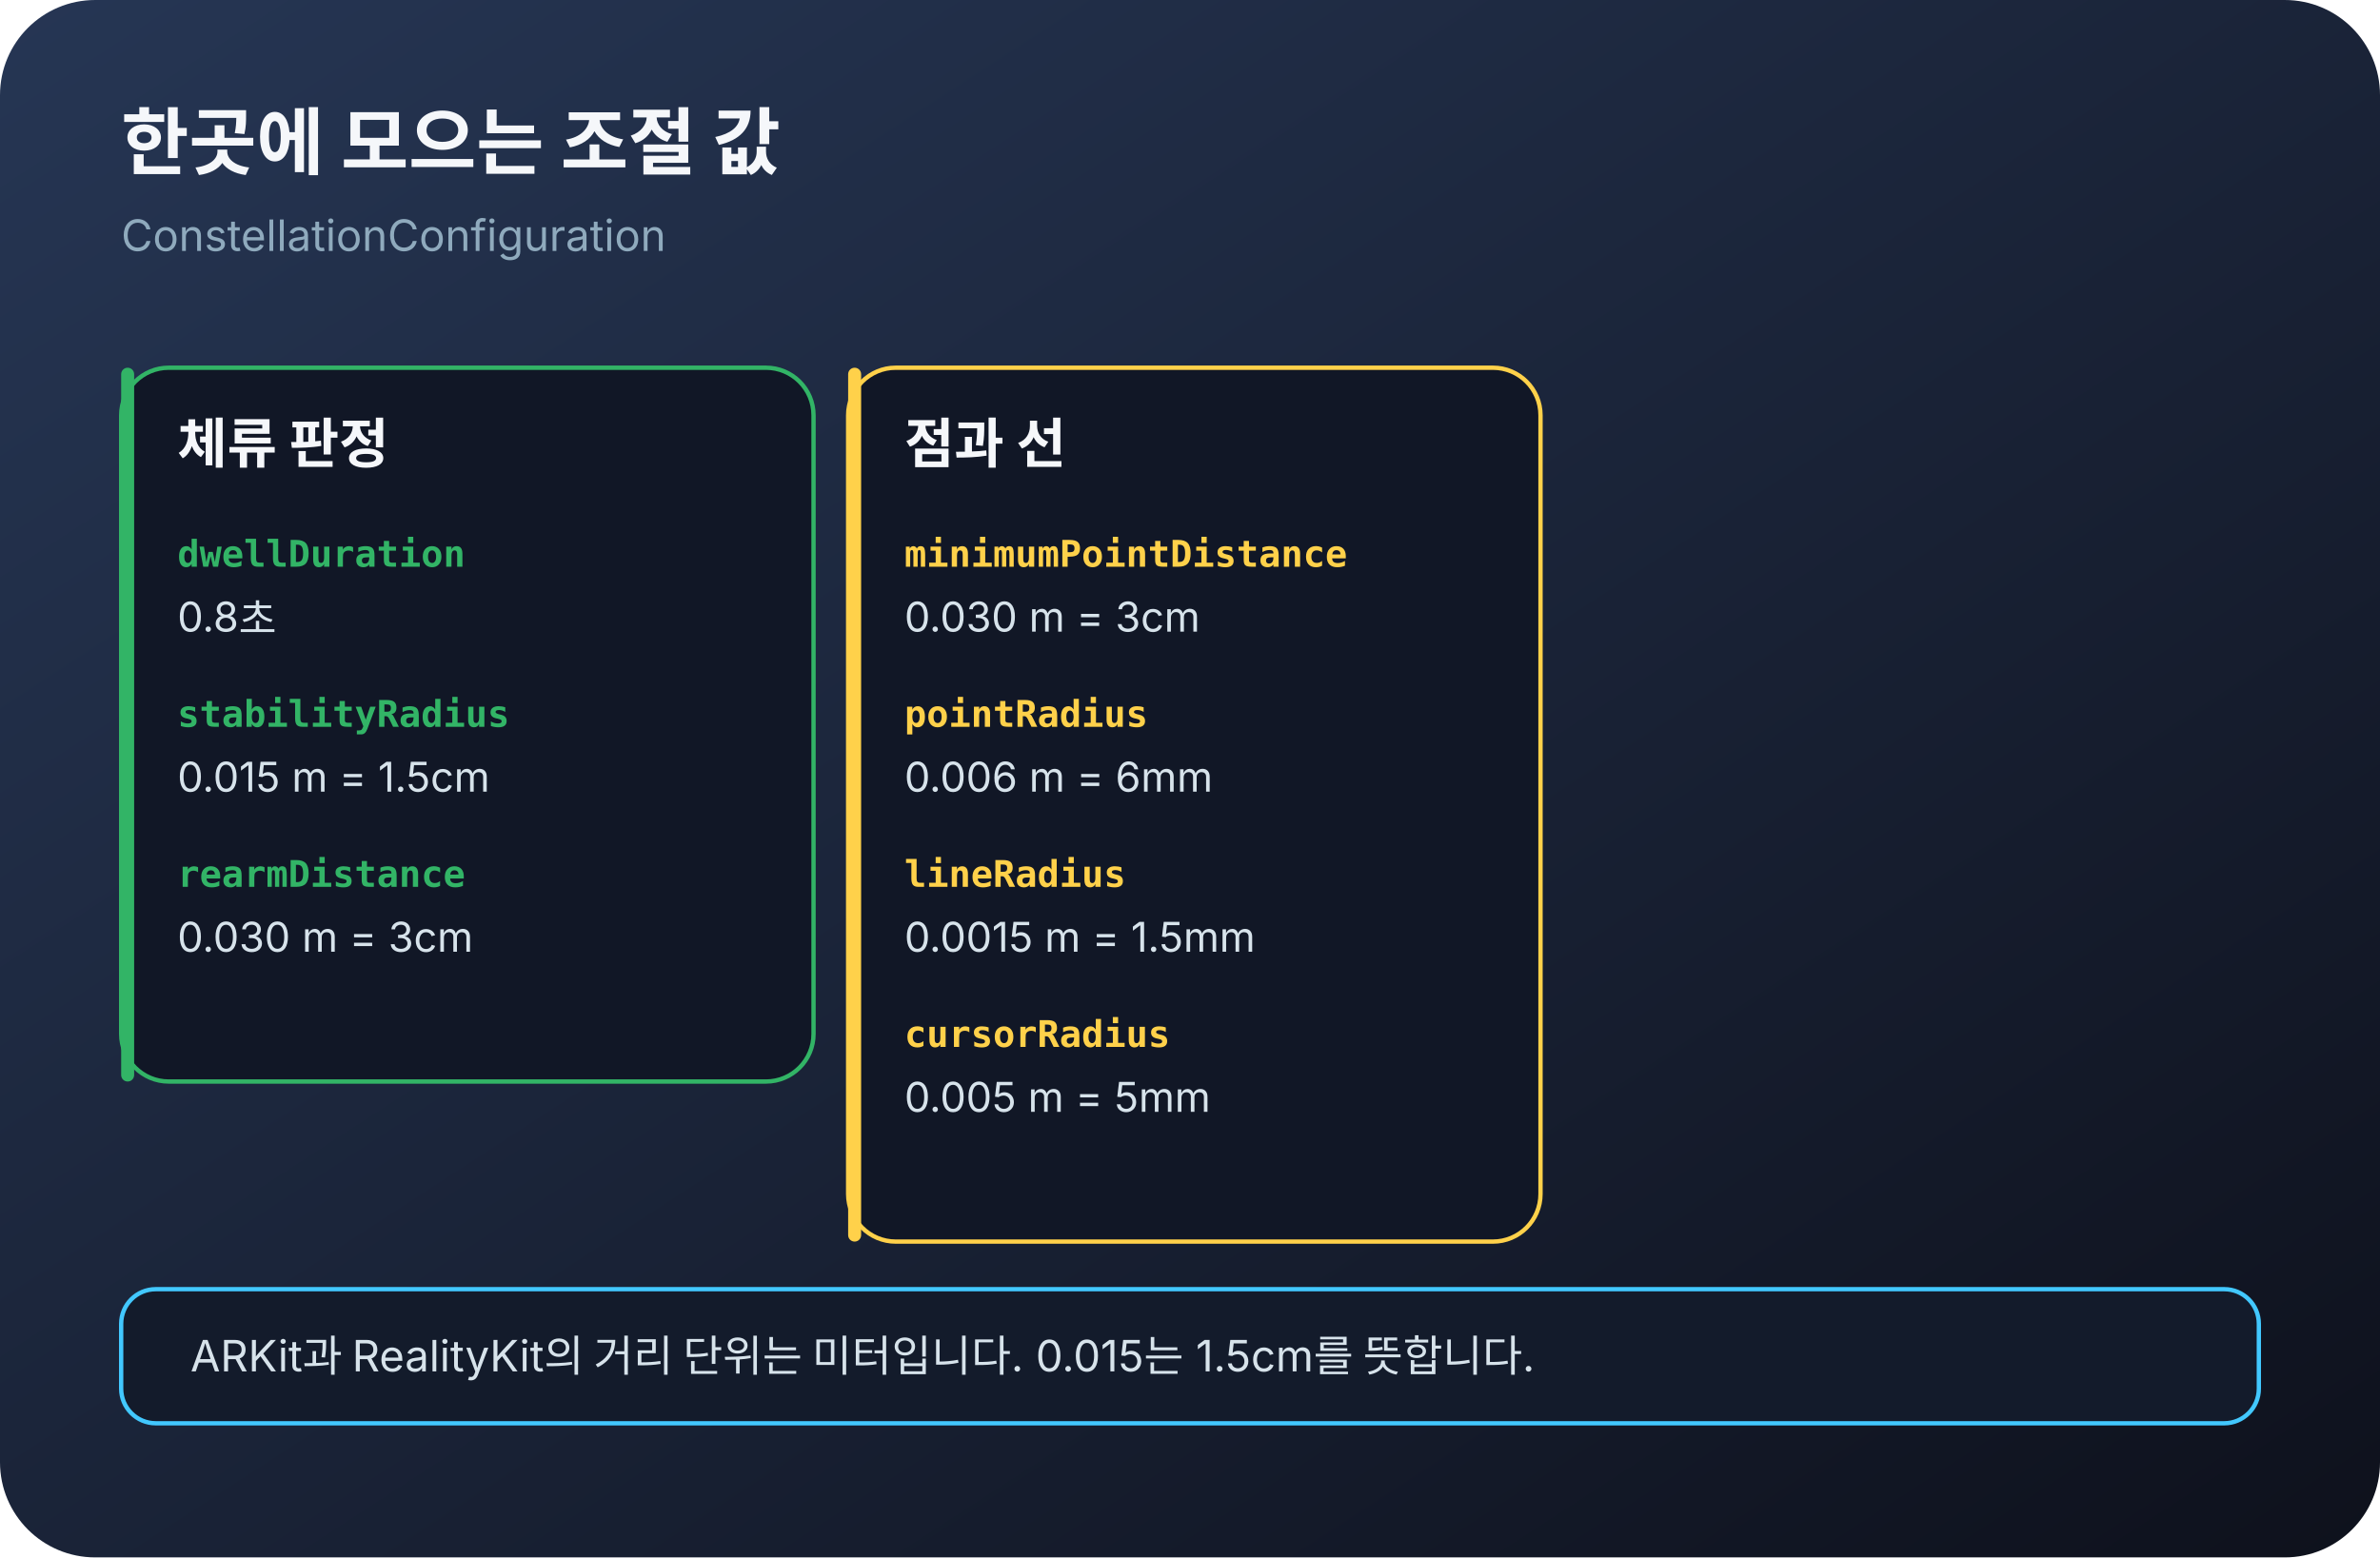
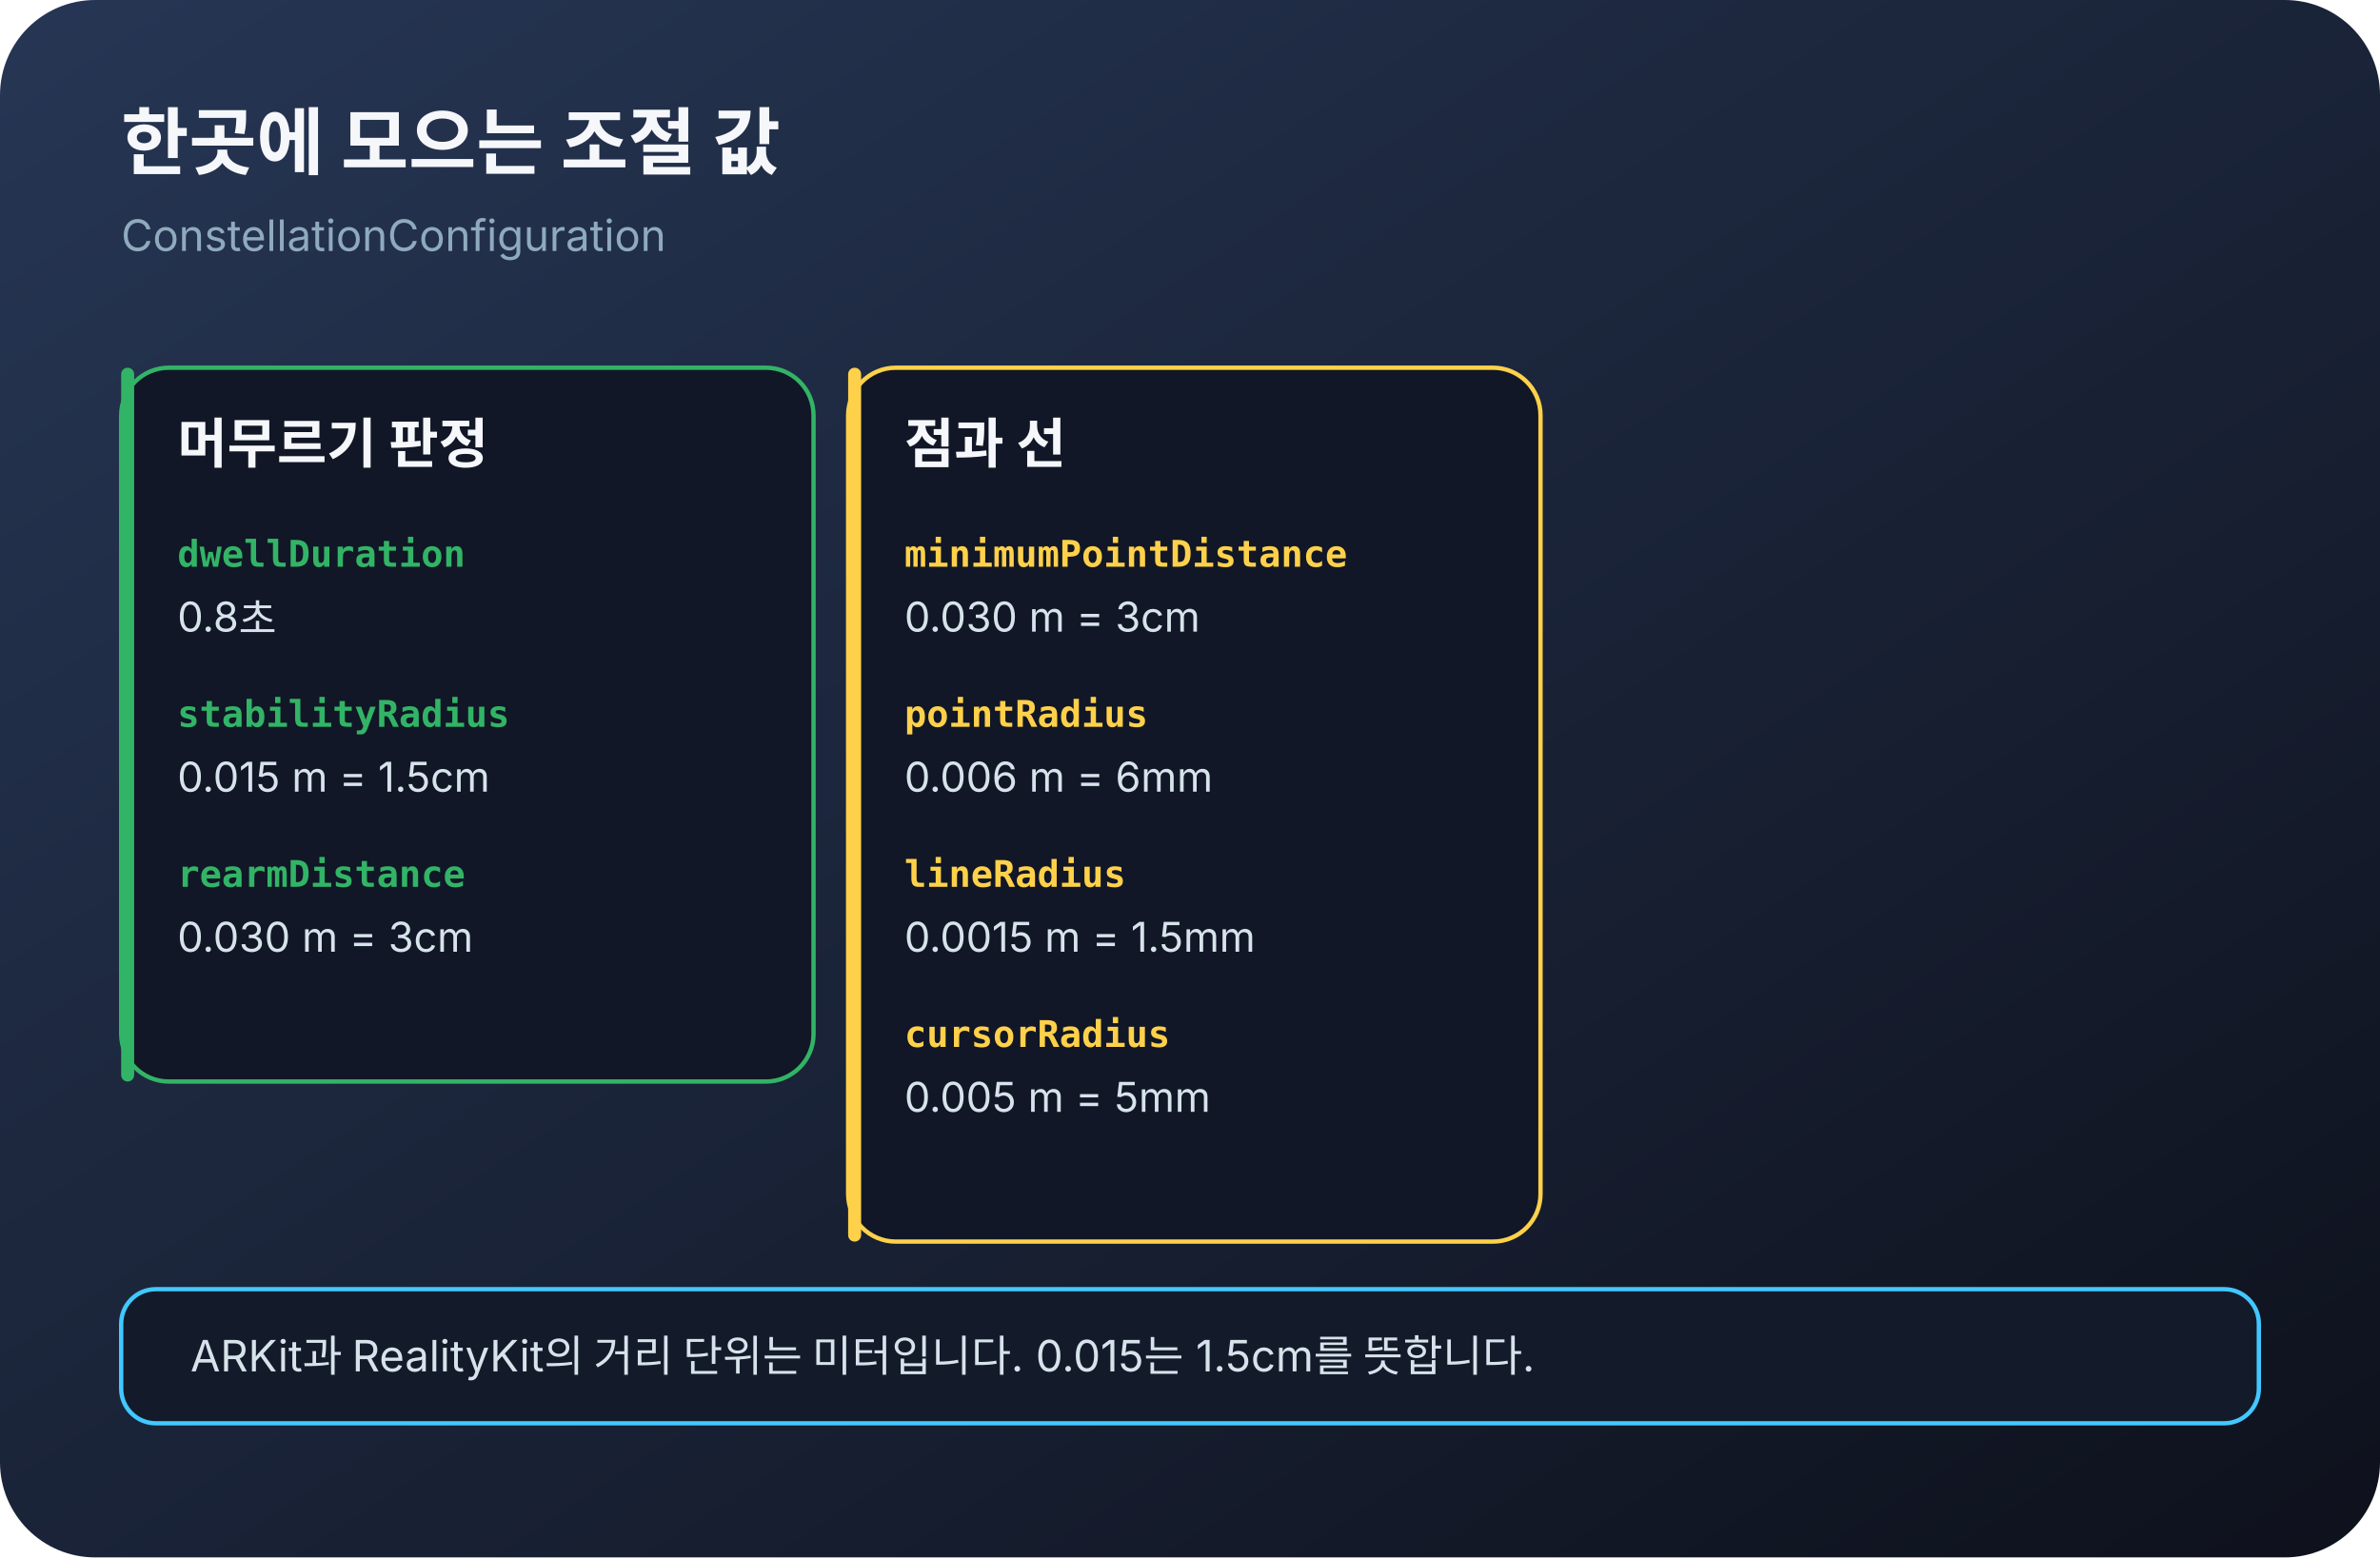
<svg xmlns="http://www.w3.org/2000/svg" width="1100" height="720" viewBox="0 0 1100 720" role="img" aria-labelledby="t d">
  <defs>
    <linearGradient id="bg" x1="0" y1="0" x2="1" y2="1">
      <stop stop-color="#263654" />
      <stop offset="1" stop-color="#0e111c" />
    </linearGradient>
    <linearGradient id="glass" x1="0" y1="0" x2="1" y2="1">
      <stop stop-color="#ffffff" stop-opacity=".22" />
      <stop offset="1" stop-color="#8adfff" stop-opacity=".07" />
    </linearGradient>
    <marker id="head" viewBox="0 0 12 12" refX="9" refY="6" markerWidth="7" markerHeight="7" orient="auto-start-reverse">
      <path d="M1 1 L11 6 L1 11 z" fill="#42c8ff" />
    </marker>
    <marker id="headw" viewBox="0 0 12 12" refX="9" refY="6" markerWidth="7" markerHeight="7" orient="auto-start-reverse">
      <path d="M1 1 L11 6 L1 11 z" fill="#8faabd" />
    </marker>
  </defs>
  <rect x="0" y="0" width="1100" height="720" rx="44" fill="url(#bg)" />
  <text x="56" y="78" fill="#f5f7fa" font-family="-apple-system,'SF Pro Text','Apple SD Gothic Neo',sans-serif" font-size="34" font-weight="700" text-anchor="start">한곳에 모으는 조절 값</text>
  <text x="56" y="116" fill="#8faabd" font-family="-apple-system,'SF Pro Text','Apple SD Gothic Neo',sans-serif" font-size="20" font-weight="400" text-anchor="start">ConstellationConfiguration</text>
  <rect x="56" y="170" width="320" height="330" rx="22" fill="#111726" stroke="#32b466" stroke-width="2" />
  <rect x="56" y="170" width="6" height="330" rx="3" fill="#32b466" />
-   <text x="82" y="214" fill="#f5f7fa" font-family="-apple-system,'SF Pro Text','Apple SD Gothic Neo',sans-serif" font-size="25" font-weight="650" text-anchor="start">체류 판정</text>
+   <text x="82" y="214" fill="#f5f7fa" font-family="-apple-system,'SF Pro Text','Apple SD Gothic Neo',sans-serif" font-size="25" font-weight="650" text-anchor="start">머무르기 판정</text>
  <text x="82" y="262" fill="#32b466" font-family="ui-monospace,'SFMono-Regular',Menlo,monospace" font-size="17" font-weight="600" text-anchor="start">dwellDuration</text>
  <text x="82" y="292" fill="#d7e3eb" font-family="-apple-system,'SF Pro Text','Apple SD Gothic Neo',sans-serif" font-size="19" font-weight="400" text-anchor="start">0.8초</text>
  <text x="82" y="336" fill="#32b466" font-family="ui-monospace,'SFMono-Regular',Menlo,monospace" font-size="17" font-weight="600" text-anchor="start">stabilityRadius</text>
  <text x="82" y="366" fill="#d7e3eb" font-family="-apple-system,'SF Pro Text','Apple SD Gothic Neo',sans-serif" font-size="19" font-weight="400" text-anchor="start">0.015 m = 1.5cm</text>
  <text x="82" y="410" fill="#32b466" font-family="ui-monospace,'SFMono-Regular',Menlo,monospace" font-size="17" font-weight="600" text-anchor="start">rearmDistance</text>
  <text x="82" y="440" fill="#d7e3eb" font-family="-apple-system,'SF Pro Text','Apple SD Gothic Neo',sans-serif" font-size="19" font-weight="400" text-anchor="start">0.030 m = 3cm</text>
  <rect x="392" y="170" width="320" height="404" rx="22" fill="#111726" stroke="#ffd14a" stroke-width="2" />
  <rect x="392" y="170" width="6" height="404" rx="3" fill="#ffd14a" />
  <text x="418" y="214" fill="#f5f7fa" font-family="-apple-system,'SF Pro Text','Apple SD Gothic Neo',sans-serif" font-size="25" font-weight="650" text-anchor="start">점과 선</text>
  <text x="418" y="262" fill="#ffd14a" font-family="ui-monospace,'SFMono-Regular',Menlo,monospace" font-size="17" font-weight="600" text-anchor="start">minimumPointDistance</text>
  <text x="418" y="292" fill="#d7e3eb" font-family="-apple-system,'SF Pro Text','Apple SD Gothic Neo',sans-serif" font-size="19" font-weight="400" text-anchor="start">0.030 m = 3cm</text>
  <text x="418" y="336" fill="#ffd14a" font-family="ui-monospace,'SFMono-Regular',Menlo,monospace" font-size="17" font-weight="600" text-anchor="start">pointRadius</text>
  <text x="418" y="366" fill="#d7e3eb" font-family="-apple-system,'SF Pro Text','Apple SD Gothic Neo',sans-serif" font-size="19" font-weight="400" text-anchor="start">0.006 m = 6mm</text>
  <text x="418" y="410" fill="#ffd14a" font-family="ui-monospace,'SFMono-Regular',Menlo,monospace" font-size="17" font-weight="600" text-anchor="start">lineRadius</text>
  <text x="418" y="440" fill="#d7e3eb" font-family="-apple-system,'SF Pro Text','Apple SD Gothic Neo',sans-serif" font-size="19" font-weight="400" text-anchor="start">0.0015 m = 1.5mm</text>
  <text x="418" y="484" fill="#ffd14a" font-family="ui-monospace,'SFMono-Regular',Menlo,monospace" font-size="17" font-weight="600" text-anchor="start">cursorRadius</text>
  <text x="418" y="514" fill="#d7e3eb" font-family="-apple-system,'SF Pro Text','Apple SD Gothic Neo',sans-serif" font-size="19" font-weight="400" text-anchor="start">0.005 m = 5mm</text>
  <rect x="56" y="596" width="988" height="62" rx="16" fill="#131b2b" stroke="#42c8ff" stroke-width="2" />
  <text x="88" y="634" fill="#d7e3eb" font-family="-apple-system,'SF Pro Text','Apple SD Gothic Neo',sans-serif" font-size="20" font-weight="400" text-anchor="start">ARKit과 RealityKit의 거리 단위는 미터입니다. 0.015는 1.5cm를 뜻합니다.</text>
</svg>
